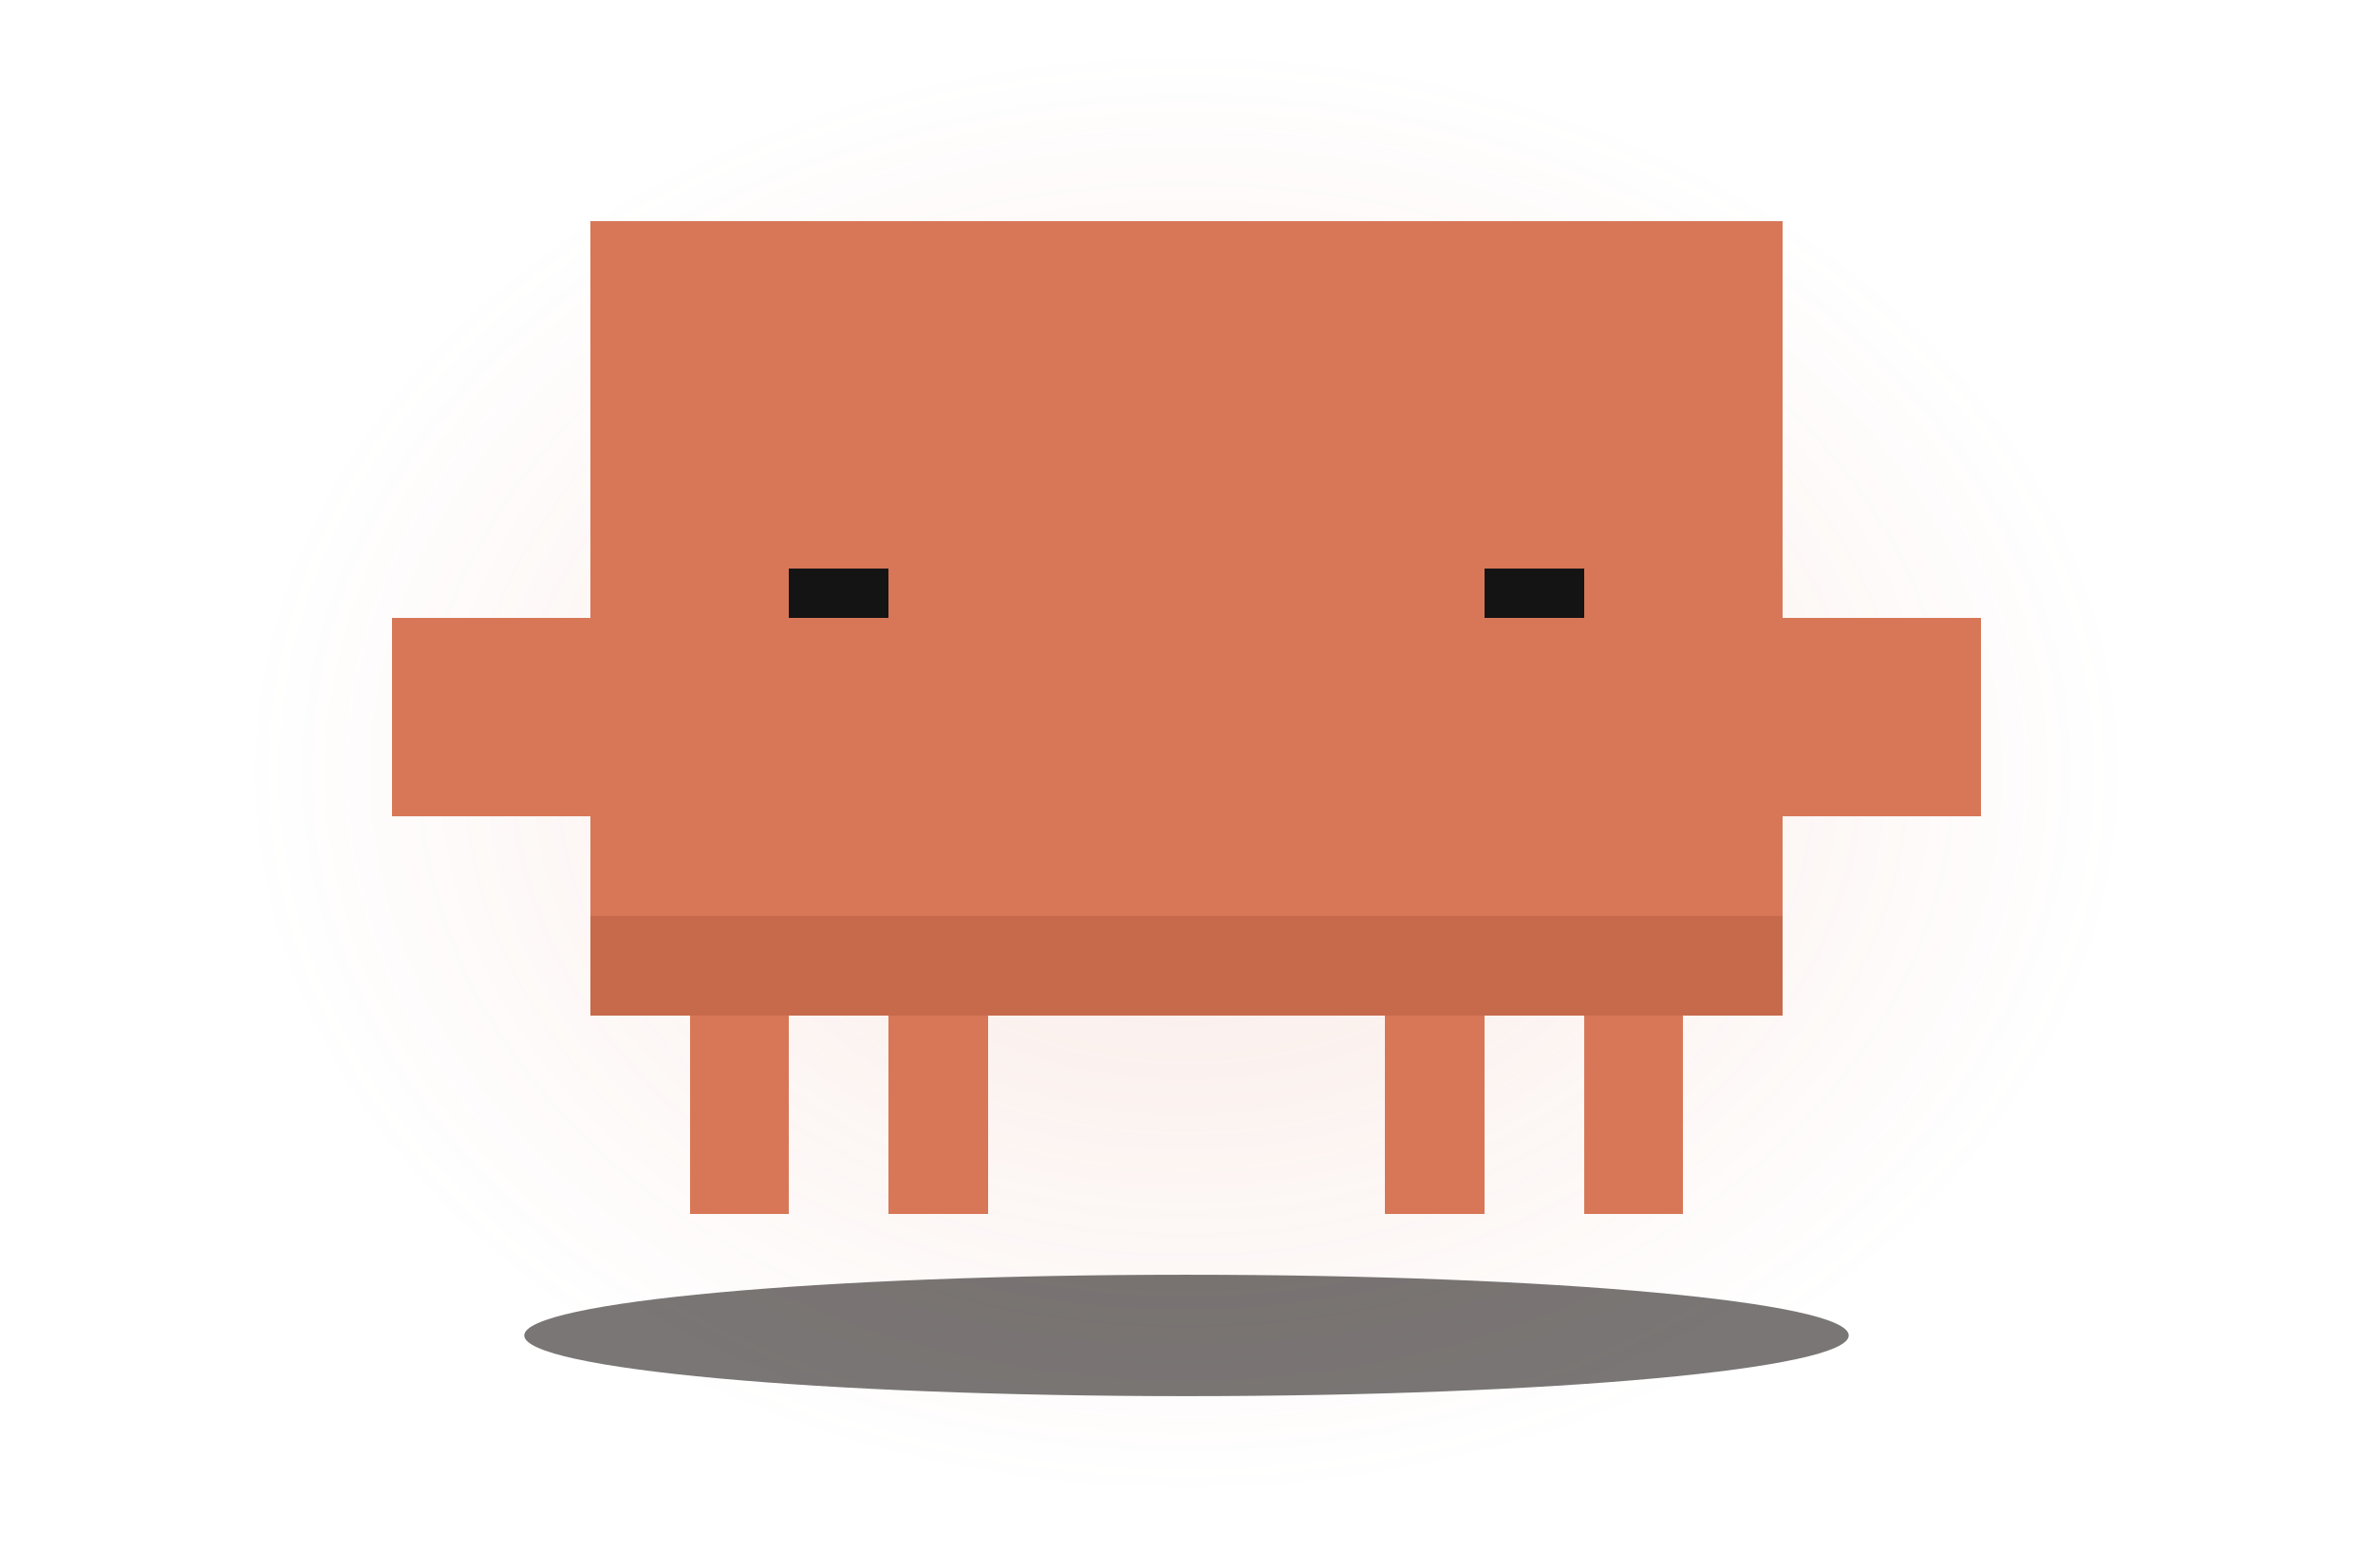
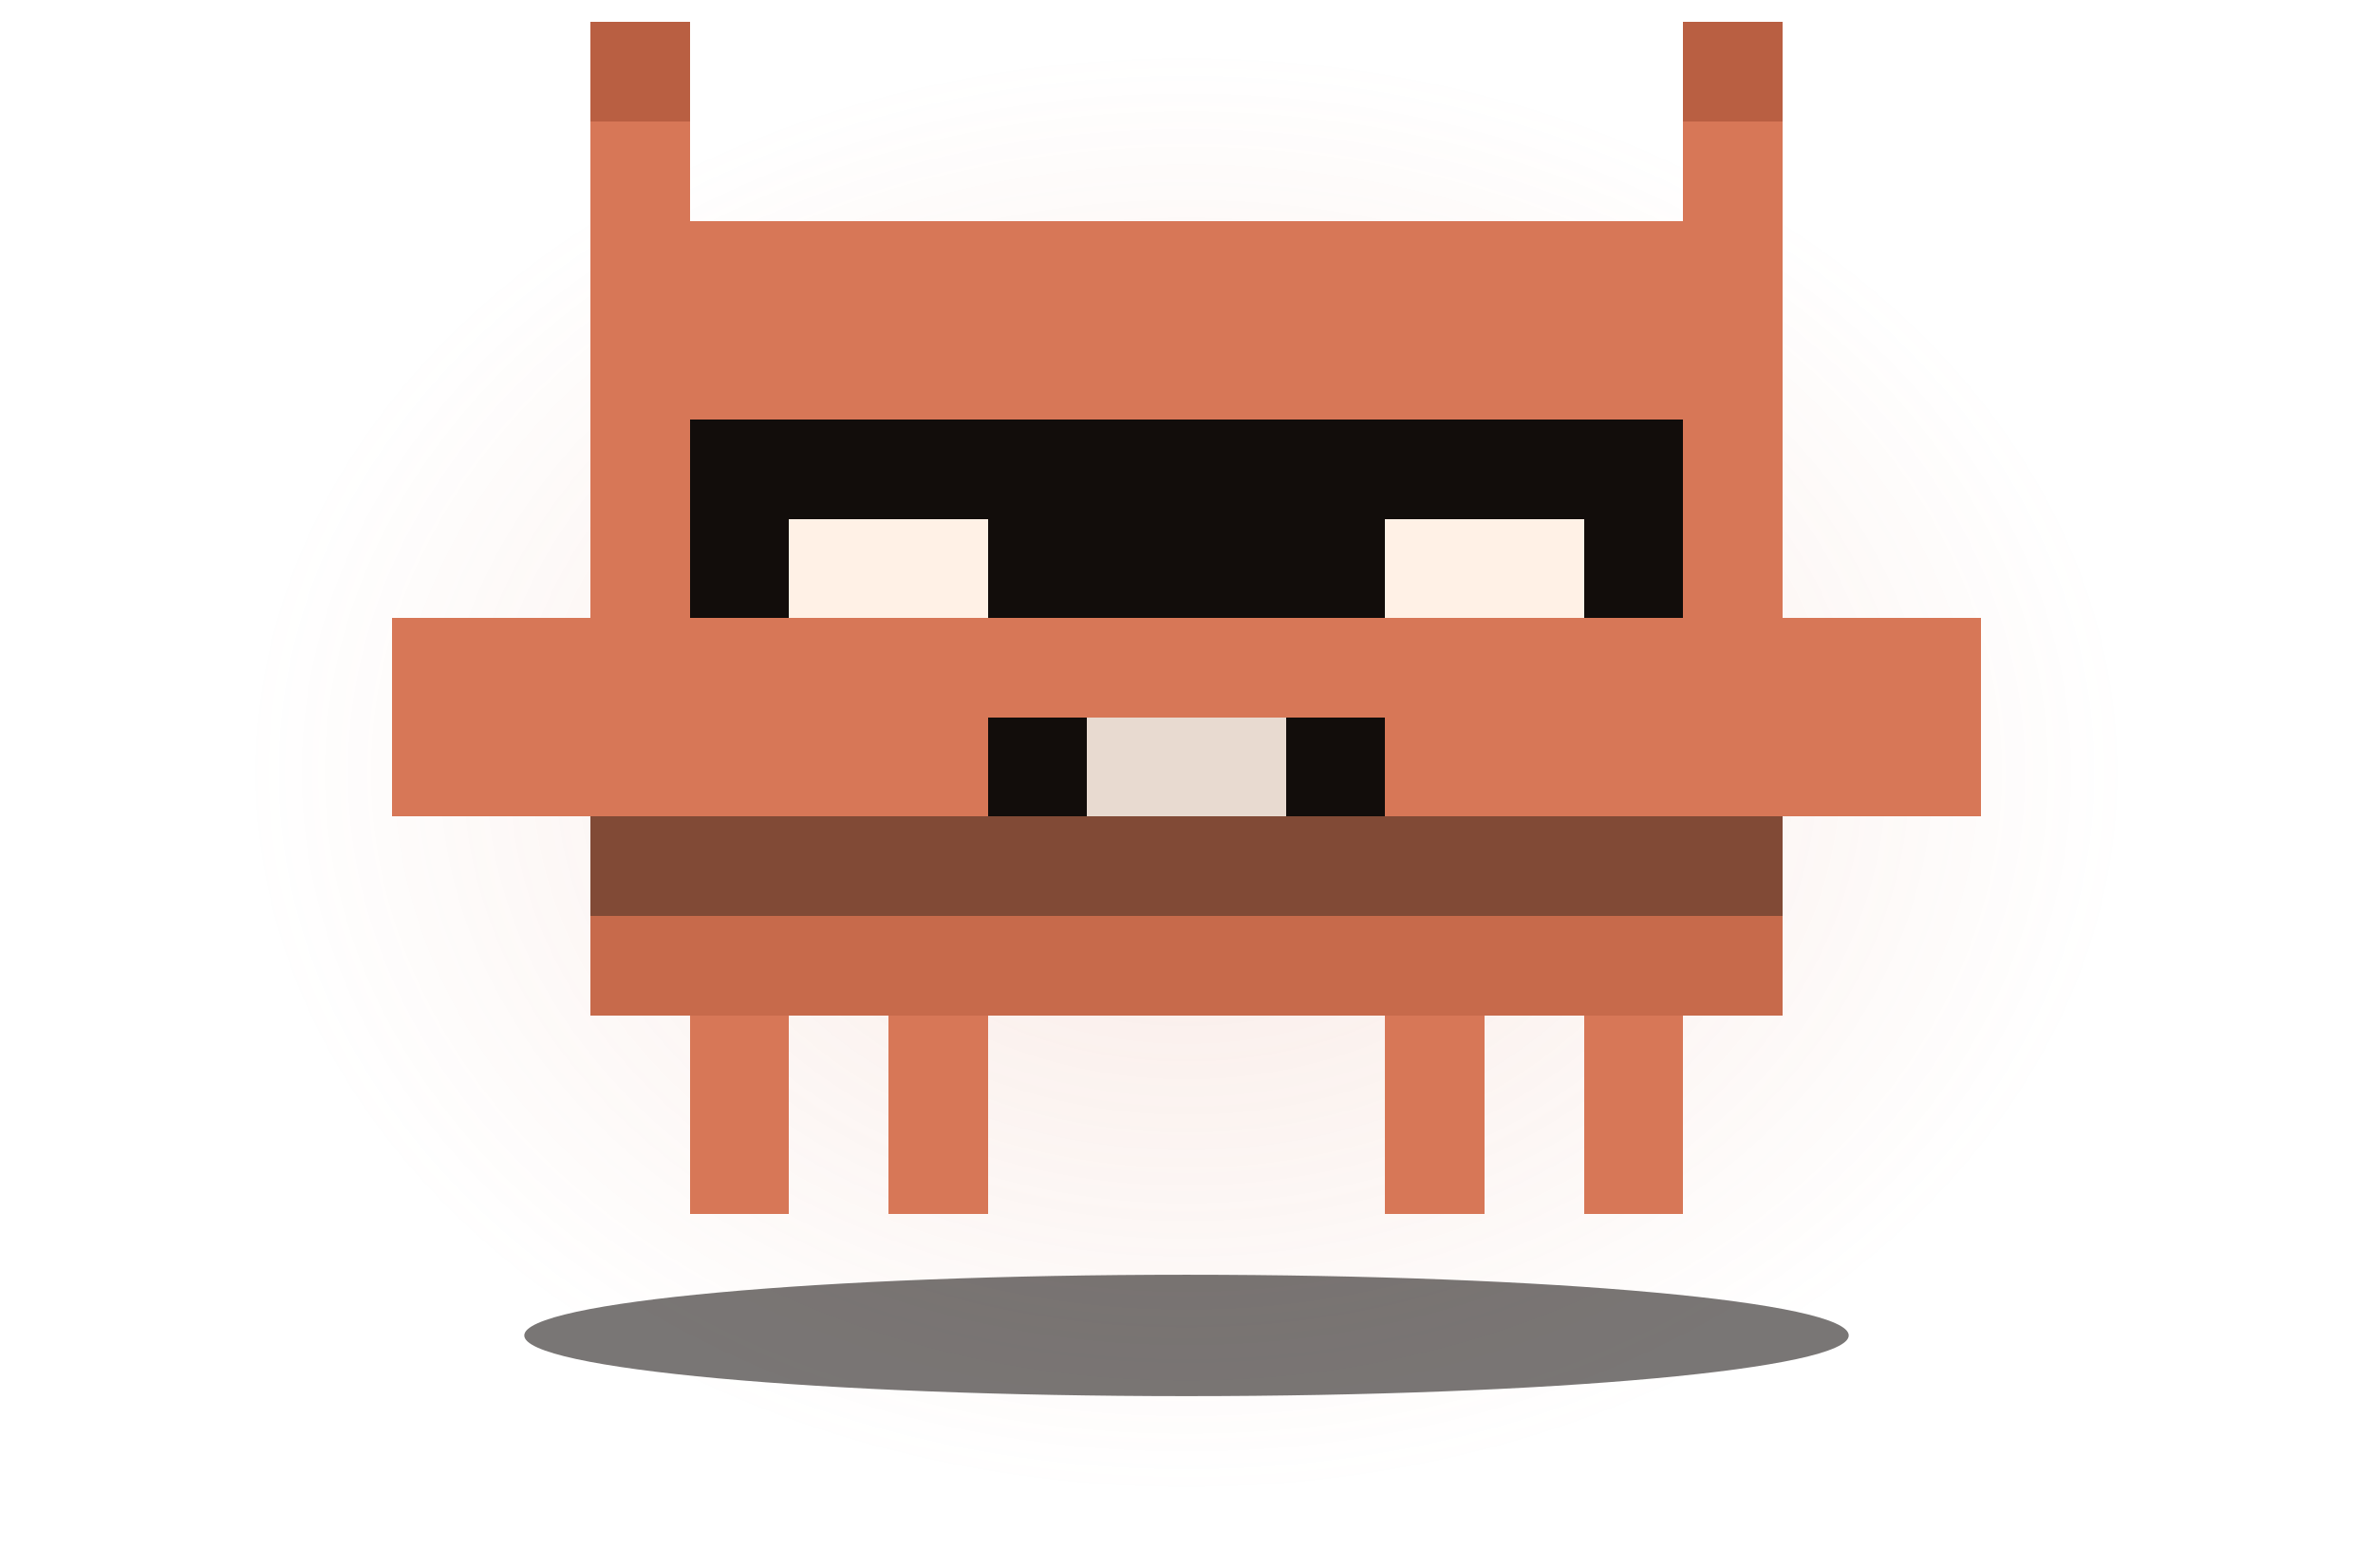
<svg xmlns="http://www.w3.org/2000/svg" width="430" height="284" viewBox="0 0 430 284">
  <defs>
    <radialGradient id="halo">
      <stop stop-color="#D77757" stop-opacity=".16" />
      <stop offset="1" stop-color="#D77757" stop-opacity="0" />
    </radialGradient>
  </defs>
  <ellipse cx="215" cy="140" rx="170" ry="130" fill="url(#halo)" />
  <ellipse cx="215" cy="242" rx="120" ry="11" fill="#0B0705" fill-opacity=".55" />
  <rect x="107" y="40" width="18" height="36" fill="#D77757" shape-rendering="crispEdges" />
  <rect x="125" y="40" width="18" height="36" fill="#D77757" shape-rendering="crispEdges" />
  <rect x="143" y="40" width="18" height="36" fill="#D77757" shape-rendering="crispEdges" />
  <rect x="161" y="40" width="18" height="36" fill="#D77757" shape-rendering="crispEdges" />
  <rect x="179" y="40" width="18" height="36" fill="#D77757" shape-rendering="crispEdges" />
  <rect x="197" y="40" width="18" height="36" fill="#D77757" shape-rendering="crispEdges" />
  <rect x="215" y="40" width="18" height="36" fill="#D77757" shape-rendering="crispEdges" />
  <rect x="233" y="40" width="18" height="36" fill="#D77757" shape-rendering="crispEdges" />
  <rect x="251" y="40" width="18" height="36" fill="#D77757" shape-rendering="crispEdges" />
  <rect x="269" y="40" width="18" height="36" fill="#D77757" shape-rendering="crispEdges" />
  <rect x="287" y="40" width="18" height="36" fill="#D77757" shape-rendering="crispEdges" />
  <rect x="305" y="40" width="18" height="36" fill="#D77757" shape-rendering="crispEdges" />
  <rect x="107" y="76" width="18" height="36" fill="#D77757" shape-rendering="crispEdges" />
  <rect x="125" y="76" width="18" height="36" fill="#D77757" shape-rendering="crispEdges" />
  <rect x="161" y="76" width="18" height="36" fill="#D77757" shape-rendering="crispEdges" />
  <rect x="179" y="76" width="18" height="36" fill="#D77757" shape-rendering="crispEdges" />
  <rect x="197" y="76" width="18" height="36" fill="#D77757" shape-rendering="crispEdges" />
  <rect x="215" y="76" width="18" height="36" fill="#D77757" shape-rendering="crispEdges" />
  <rect x="233" y="76" width="18" height="36" fill="#D77757" shape-rendering="crispEdges" />
  <rect x="251" y="76" width="18" height="36" fill="#D77757" shape-rendering="crispEdges" />
  <rect x="287" y="76" width="18" height="36" fill="#D77757" shape-rendering="crispEdges" />
  <rect x="305" y="76" width="18" height="36" fill="#D77757" shape-rendering="crispEdges" />
  <rect x="143" y="76" width="18" height="36" fill="#D77757" shape-rendering="crispEdges" />
  <rect x="269" y="76" width="18" height="36" fill="#D77757" shape-rendering="crispEdges" />
  <rect x="71" y="112" width="18" height="36" fill="#D77757" shape-rendering="crispEdges" />
  <rect x="89" y="112" width="18" height="36" fill="#D77757" shape-rendering="crispEdges" />
  <rect x="107" y="112" width="18" height="36" fill="#D77757" shape-rendering="crispEdges" />
  <rect x="125" y="112" width="18" height="36" fill="#D77757" shape-rendering="crispEdges" />
  <rect x="143" y="112" width="18" height="36" fill="#D77757" shape-rendering="crispEdges" />
  <rect x="161" y="112" width="18" height="36" fill="#D77757" shape-rendering="crispEdges" />
  <rect x="179" y="112" width="18" height="36" fill="#D77757" shape-rendering="crispEdges" />
  <rect x="197" y="112" width="18" height="36" fill="#D77757" shape-rendering="crispEdges" />
  <rect x="215" y="112" width="18" height="36" fill="#D77757" shape-rendering="crispEdges" />
  <rect x="233" y="112" width="18" height="36" fill="#D77757" shape-rendering="crispEdges" />
  <rect x="251" y="112" width="18" height="36" fill="#D77757" shape-rendering="crispEdges" />
  <rect x="269" y="112" width="18" height="36" fill="#D77757" shape-rendering="crispEdges" />
  <rect x="287" y="112" width="18" height="36" fill="#D77757" shape-rendering="crispEdges" />
  <rect x="305" y="112" width="18" height="36" fill="#D77757" shape-rendering="crispEdges" />
  <rect x="323" y="112" width="18" height="36" fill="#D77757" shape-rendering="crispEdges" />
  <rect x="341" y="112" width="18" height="36" fill="#D77757" shape-rendering="crispEdges" />
  <rect x="107" y="148" width="18" height="36" fill="#D77757" shape-rendering="crispEdges" />
  <rect x="125" y="148" width="18" height="36" fill="#D77757" shape-rendering="crispEdges" />
  <rect x="143" y="148" width="18" height="36" fill="#D77757" shape-rendering="crispEdges" />
  <rect x="161" y="148" width="18" height="36" fill="#D77757" shape-rendering="crispEdges" />
  <rect x="179" y="148" width="18" height="36" fill="#D77757" shape-rendering="crispEdges" />
  <rect x="197" y="148" width="18" height="36" fill="#D77757" shape-rendering="crispEdges" />
  <rect x="215" y="148" width="18" height="36" fill="#D77757" shape-rendering="crispEdges" />
  <rect x="233" y="148" width="18" height="36" fill="#D77757" shape-rendering="crispEdges" />
  <rect x="251" y="148" width="18" height="36" fill="#D77757" shape-rendering="crispEdges" />
  <rect x="269" y="148" width="18" height="36" fill="#D77757" shape-rendering="crispEdges" />
  <rect x="287" y="148" width="18" height="36" fill="#D77757" shape-rendering="crispEdges" />
  <rect x="305" y="148" width="18" height="36" fill="#D77757" shape-rendering="crispEdges" />
  <rect x="125" y="184" width="18" height="36" fill="#D77757" shape-rendering="crispEdges" />
  <rect x="161" y="184" width="18" height="36" fill="#D77757" shape-rendering="crispEdges" />
  <rect x="251" y="184" width="18" height="36" fill="#D77757" shape-rendering="crispEdges" />
  <rect x="287" y="184" width="18" height="36" fill="#D77757" shape-rendering="crispEdges" />
  <rect x="107" y="166" width="216" height="18" fill="#B95F42" opacity=".55" shape-rendering="crispEdges" />
-   <rect x="143" y="103" width="18" height="9" fill="#141414" shape-rendering="crispEdges" />
-   <rect x="269" y="103" width="18" height="9" fill="#141414" shape-rendering="crispEdges" />
+   <rect x="107" y="148" width="216" height="18" fill="#3A241C" opacity=".55" shape-rendering="crispEdges" />
+   <rect x="107" y="22" width="18" height="18" fill="#D77757" shape-rendering="crispEdges" />
+   <rect x="305" y="22" width="18" height="18" fill="#D77757" shape-rendering="crispEdges" />
+   <rect x="107" y="4" width="18" height="18" fill="#B95F42" shape-rendering="crispEdges" />
+   <rect x="305" y="4" width="18" height="18" fill="#B95F42" shape-rendering="crispEdges" />
+   <rect x="125" y="76" width="180" height="36" fill="#120D0B" shape-rendering="crispEdges" />
+   <rect x="143" y="94" width="18" height="18" fill="#FFF1E6" shape-rendering="crispEdges" />
+   <rect x="269" y="94" width="18" height="18" fill="#FFF1E6" shape-rendering="crispEdges" />
+   <rect x="161" y="94" width="18" height="18" fill="#FFF1E6" shape-rendering="crispEdges" />
+   <rect x="251" y="94" width="18" height="18" fill="#FFF1E6" shape-rendering="crispEdges" />
+   <rect x="179" y="130" width="72" height="18" fill="#120D0B" shape-rendering="crispEdges" />
+   <rect x="197" y="130" width="18" height="18" fill="#FFF1E6" opacity=".9" shape-rendering="crispEdges" />
+   <rect x="215" y="130" width="18" height="18" fill="#FFF1E6" opacity=".9" shape-rendering="crispEdges" />
</svg>
